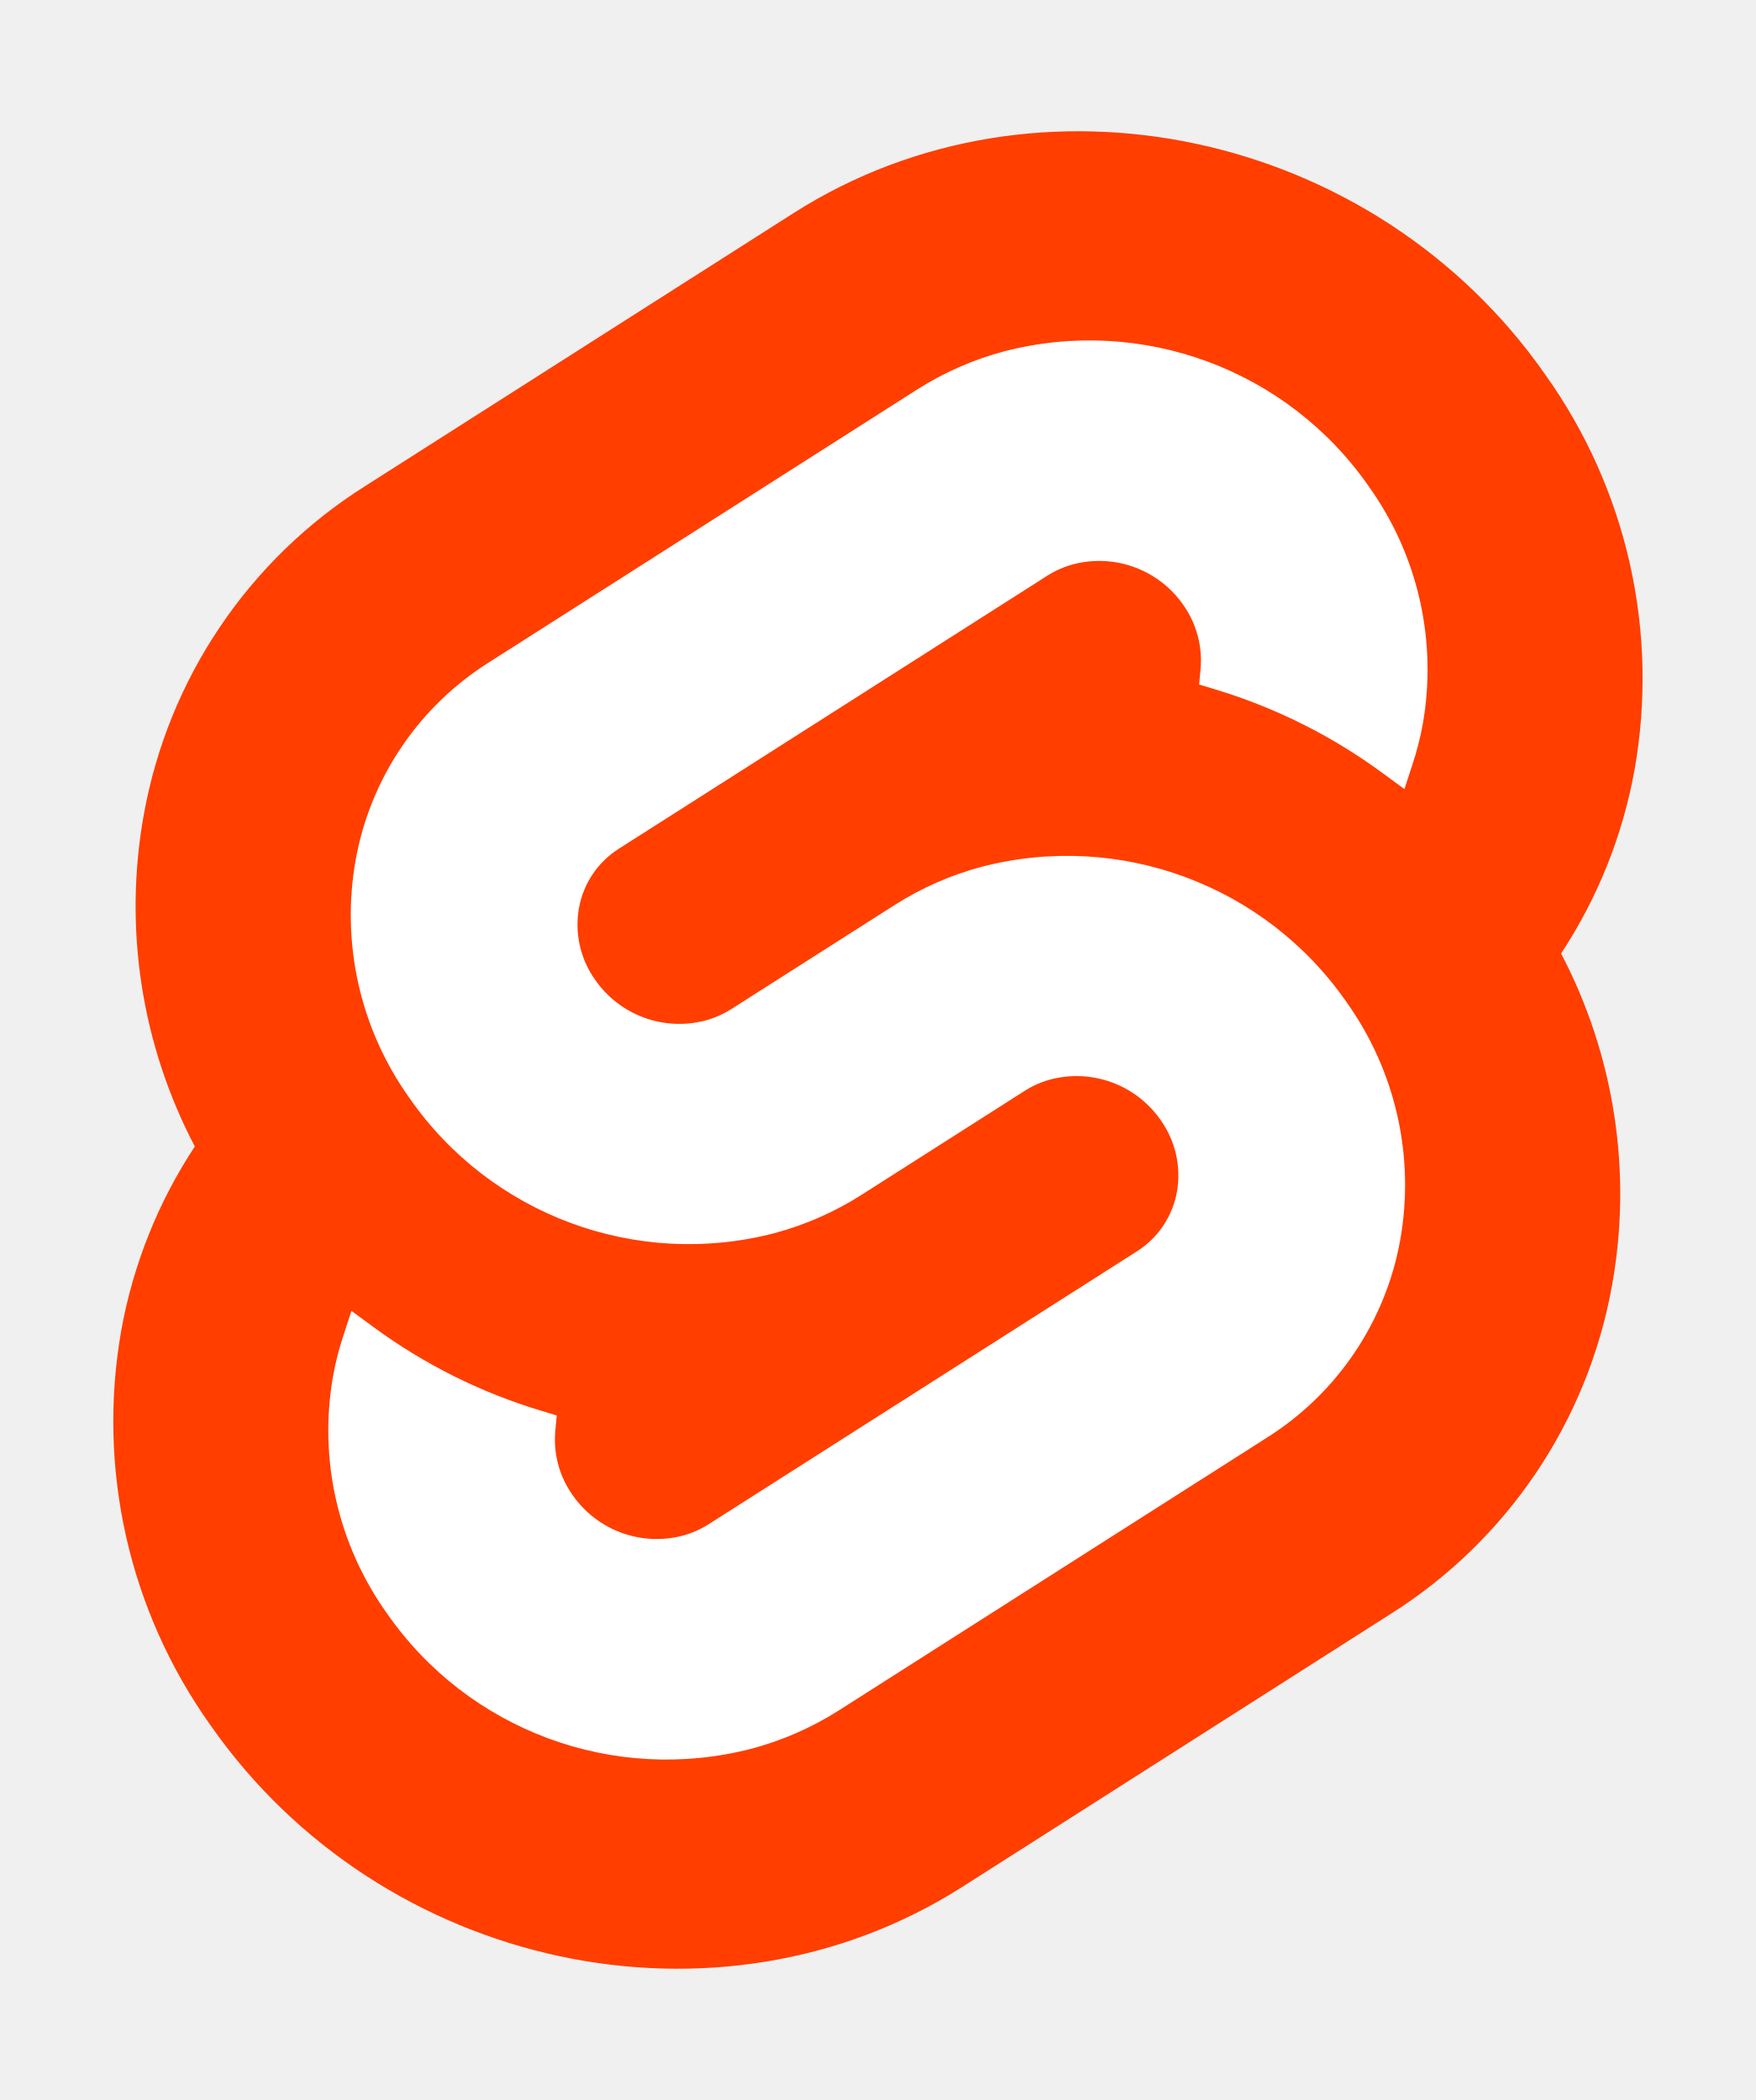
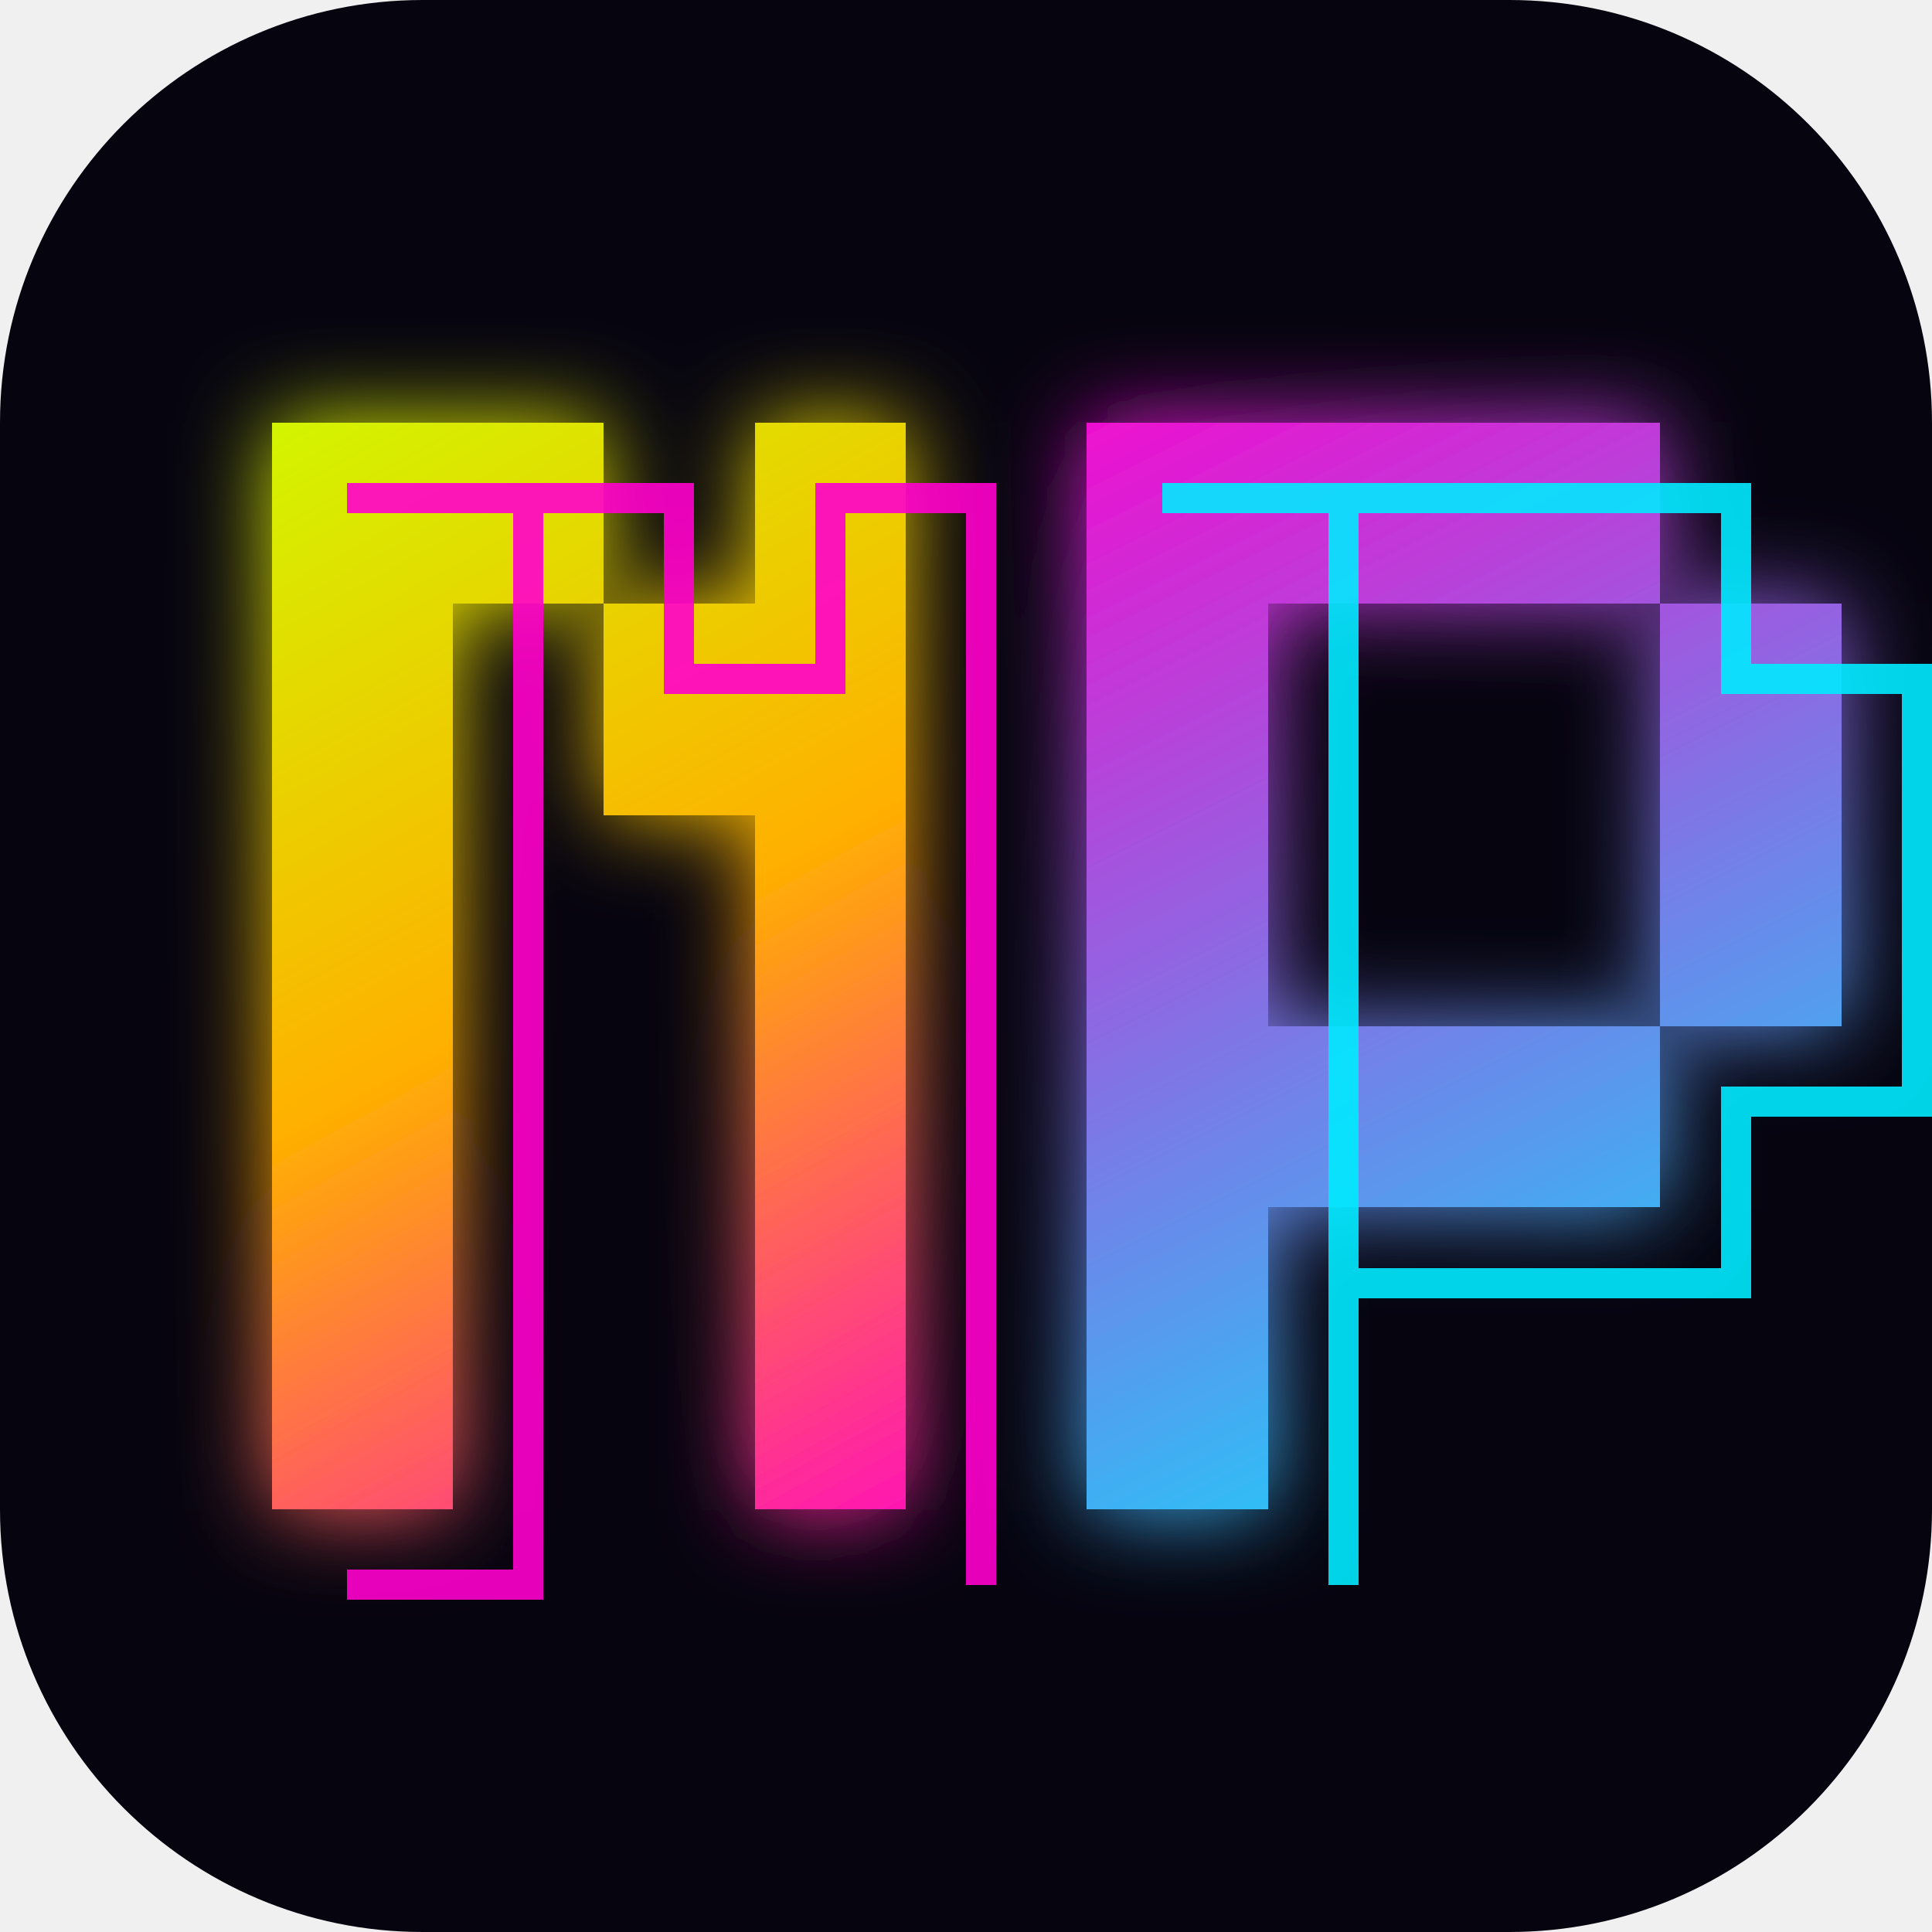
- <svg xmlns="http://www.w3.org/2000/svg" width="107" height="128" viewBox="0 0 107 128">
-   <path d="M94.157 22.819c-10.4-14.885-30.94-19.297-45.792-9.835L22.282 29.608A29.92 29.92 0 0 0 8.764 49.65a31.5 31.5 0 0 0 3.108 20.231 30 30 0 0 0-4.477 11.183 31.9 31.9 0 0 0 5.448 24.116c10.402 14.887 30.942 19.297 45.791 9.835l26.083-16.624A29.92 29.92 0 0 0 98.235 78.35a31.53 31.53 0 0 0-3.105-20.232 30 30 0 0 0 4.474-11.182 31.88 31.88 0 0 0-5.447-24.116" style="fill:#ff3e00" />
-   <path d="M45.817 106.582a20.72 20.72 0 0 1-22.237-8.243 19.17 19.17 0 0 1-3.277-14.503 18 18 0 0 1 .624-2.435l.49-1.498 1.337.981a33.6 33.6 0 0 0 10.203 5.098l.97.294-.09.968a5.85 5.85 0 0 0 1.052 3.878 6.24 6.24 0 0 0 6.695 2.485 5.8 5.8 0 0 0 1.603-.704L69.27 76.28a5.43 5.43 0 0 0 2.45-3.631 5.8 5.8 0 0 0-.987-4.371 6.24 6.24 0 0 0-6.698-2.487 5.7 5.7 0 0 0-1.6.704l-9.953 6.345a19 19 0 0 1-5.296 2.326 20.72 20.72 0 0 1-22.237-8.243 19.17 19.17 0 0 1-3.277-14.502 17.99 17.99 0 0 1 8.13-12.052l26.081-16.623a19 19 0 0 1 5.3-2.329 20.72 20.72 0 0 1 22.237 8.243 19.17 19.17 0 0 1 3.277 14.503 18 18 0 0 1-.624 2.435l-.49 1.498-1.337-.98a33.6 33.6 0 0 0-10.203-5.1l-.97-.294.09-.968a5.86 5.86 0 0 0-1.052-3.878 6.24 6.24 0 0 0-6.696-2.485 5.8 5.8 0 0 0-1.602.704L37.73 51.72a5.42 5.42 0 0 0-2.449 3.63 5.79 5.79 0 0 0 .986 4.372 6.24 6.24 0 0 0 6.698 2.486 5.8 5.8 0 0 0 1.602-.704l9.952-6.342a19 19 0 0 1 5.295-2.328 20.72 20.72 0 0 1 22.237 8.242 19.17 19.17 0 0 1 3.277 14.503 18 18 0 0 1-8.13 12.053l-26.081 16.622a19 19 0 0 1-5.3 2.328" style="fill:#fff" />
+ <svg xmlns="http://www.w3.org/2000/svg" width="128" height="128" viewBox="0 0 128 128" role="img">
+   <defs>
+     <linearGradient id="m-gradient" x1="16" x2="62" y1="22" y2="106" gradientUnits="userSpaceOnUse">
+       <stop offset="0" stop-color="#ccff00" />
+       <stop offset="0.5" stop-color="#ffb000" />
+       <stop offset="1" stop-color="#ff00cc" />
+     </linearGradient>
+     <linearGradient id="p-gradient" x1="70" x2="112" y1="22" y2="106" gradientUnits="userSpaceOnUse">
+       <stop offset="0" stop-color="#ff00cc" />
+       <stop offset="1" stop-color="#00eaff" />
+     </linearGradient>
+     <filter id="glow" x="-30%" y="-30%" width="160%" height="160%">
+       <feGaussianBlur stdDeviation="3" result="blur" />
+       <feMerge>
+         <feMergeNode in="blur" />
+         <feMergeNode in="SourceGraphic" />
+       </feMerge>
+     </filter>
+   </defs>
+   <rect width="128" height="128" rx="28" fill="#06040f" />
+   <g filter="url(#glow)" shape-rendering="crispEdges">
+     <path d="M18 28h12v72H18zm12 0h10v12H30zm10 12h10v14H40zm10-12h10v72H50z" fill="url(#m-gradient)" />
+     <path d="M72 28h12v72H72zm12 0h26v12H84zm26 12h12v28h-12zM84 68h26v12H84z" fill="url(#p-gradient)" />
+   </g>
+   <g fill="none" stroke-linejoin="miter" opacity="0.9" shape-rendering="crispEdges">
+     <path d="M23 33h12v72H23m12-72h10v12h10v-12h10v72" stroke="#ff00cc" stroke-width="2" />
+     <path d="M77 33h12v72M89 33h26v12h12v28h-12v12H89" stroke="#00eaff" stroke-width="2" />
+   </g>
</svg>
